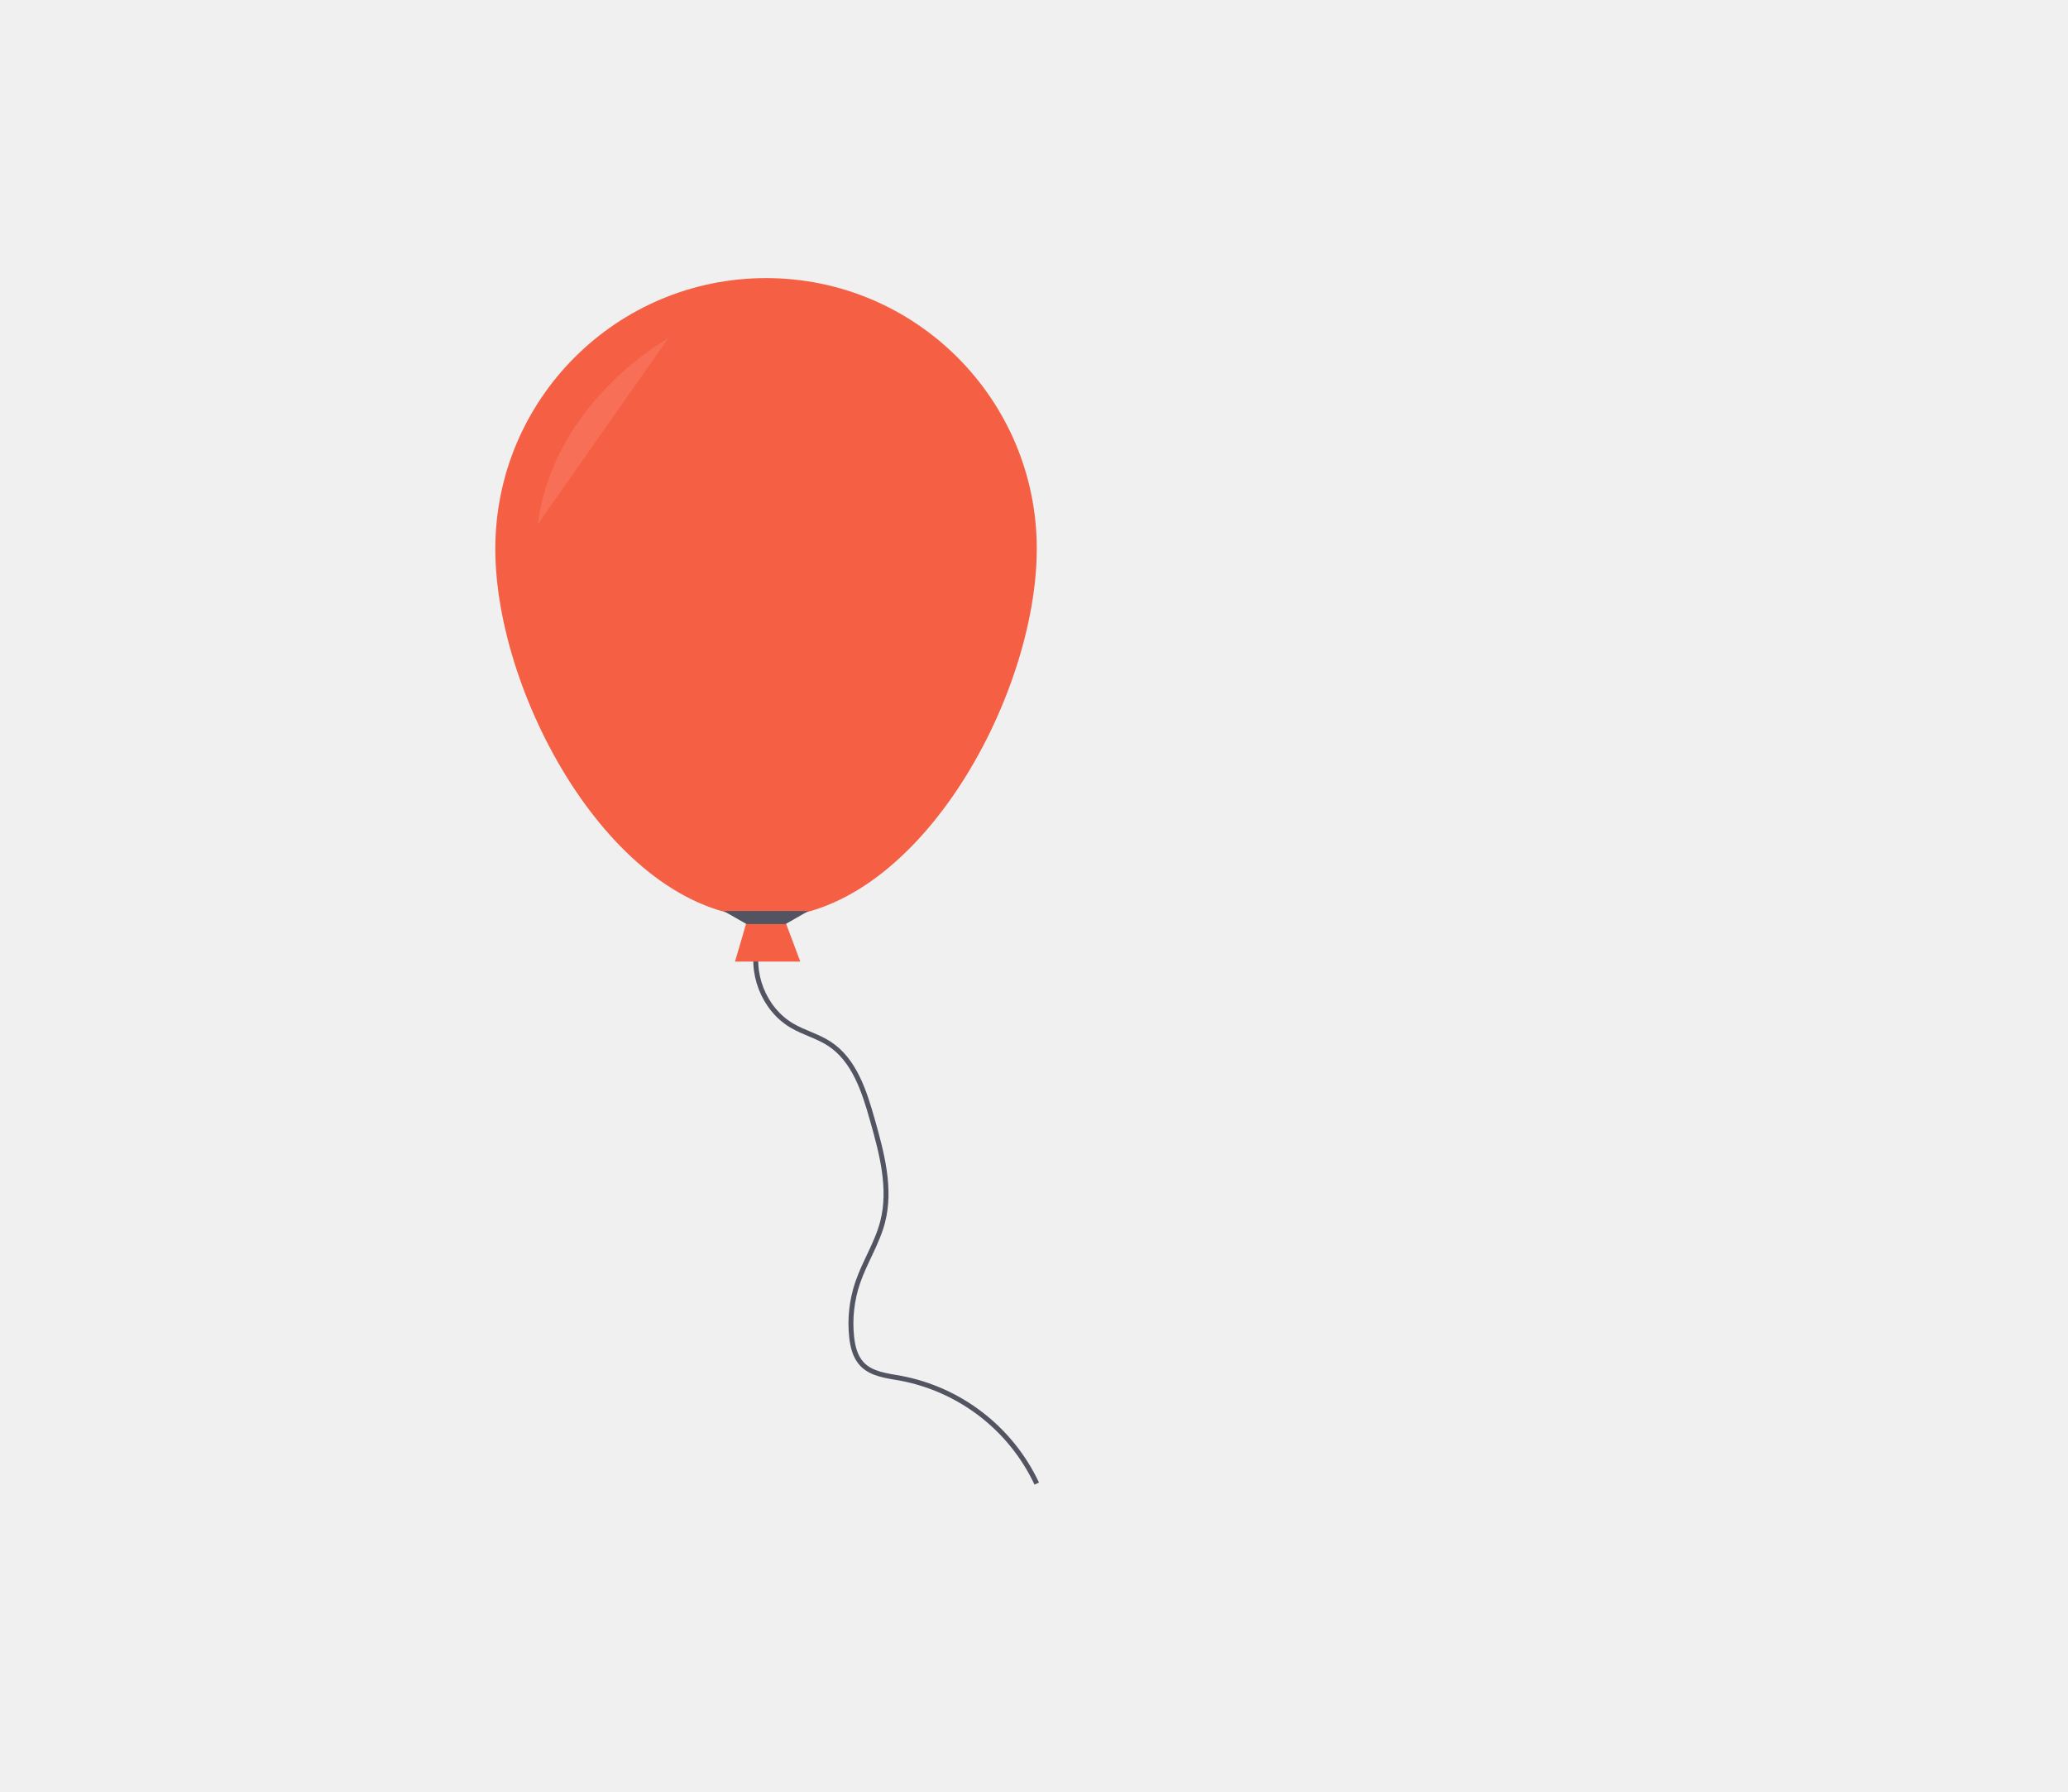
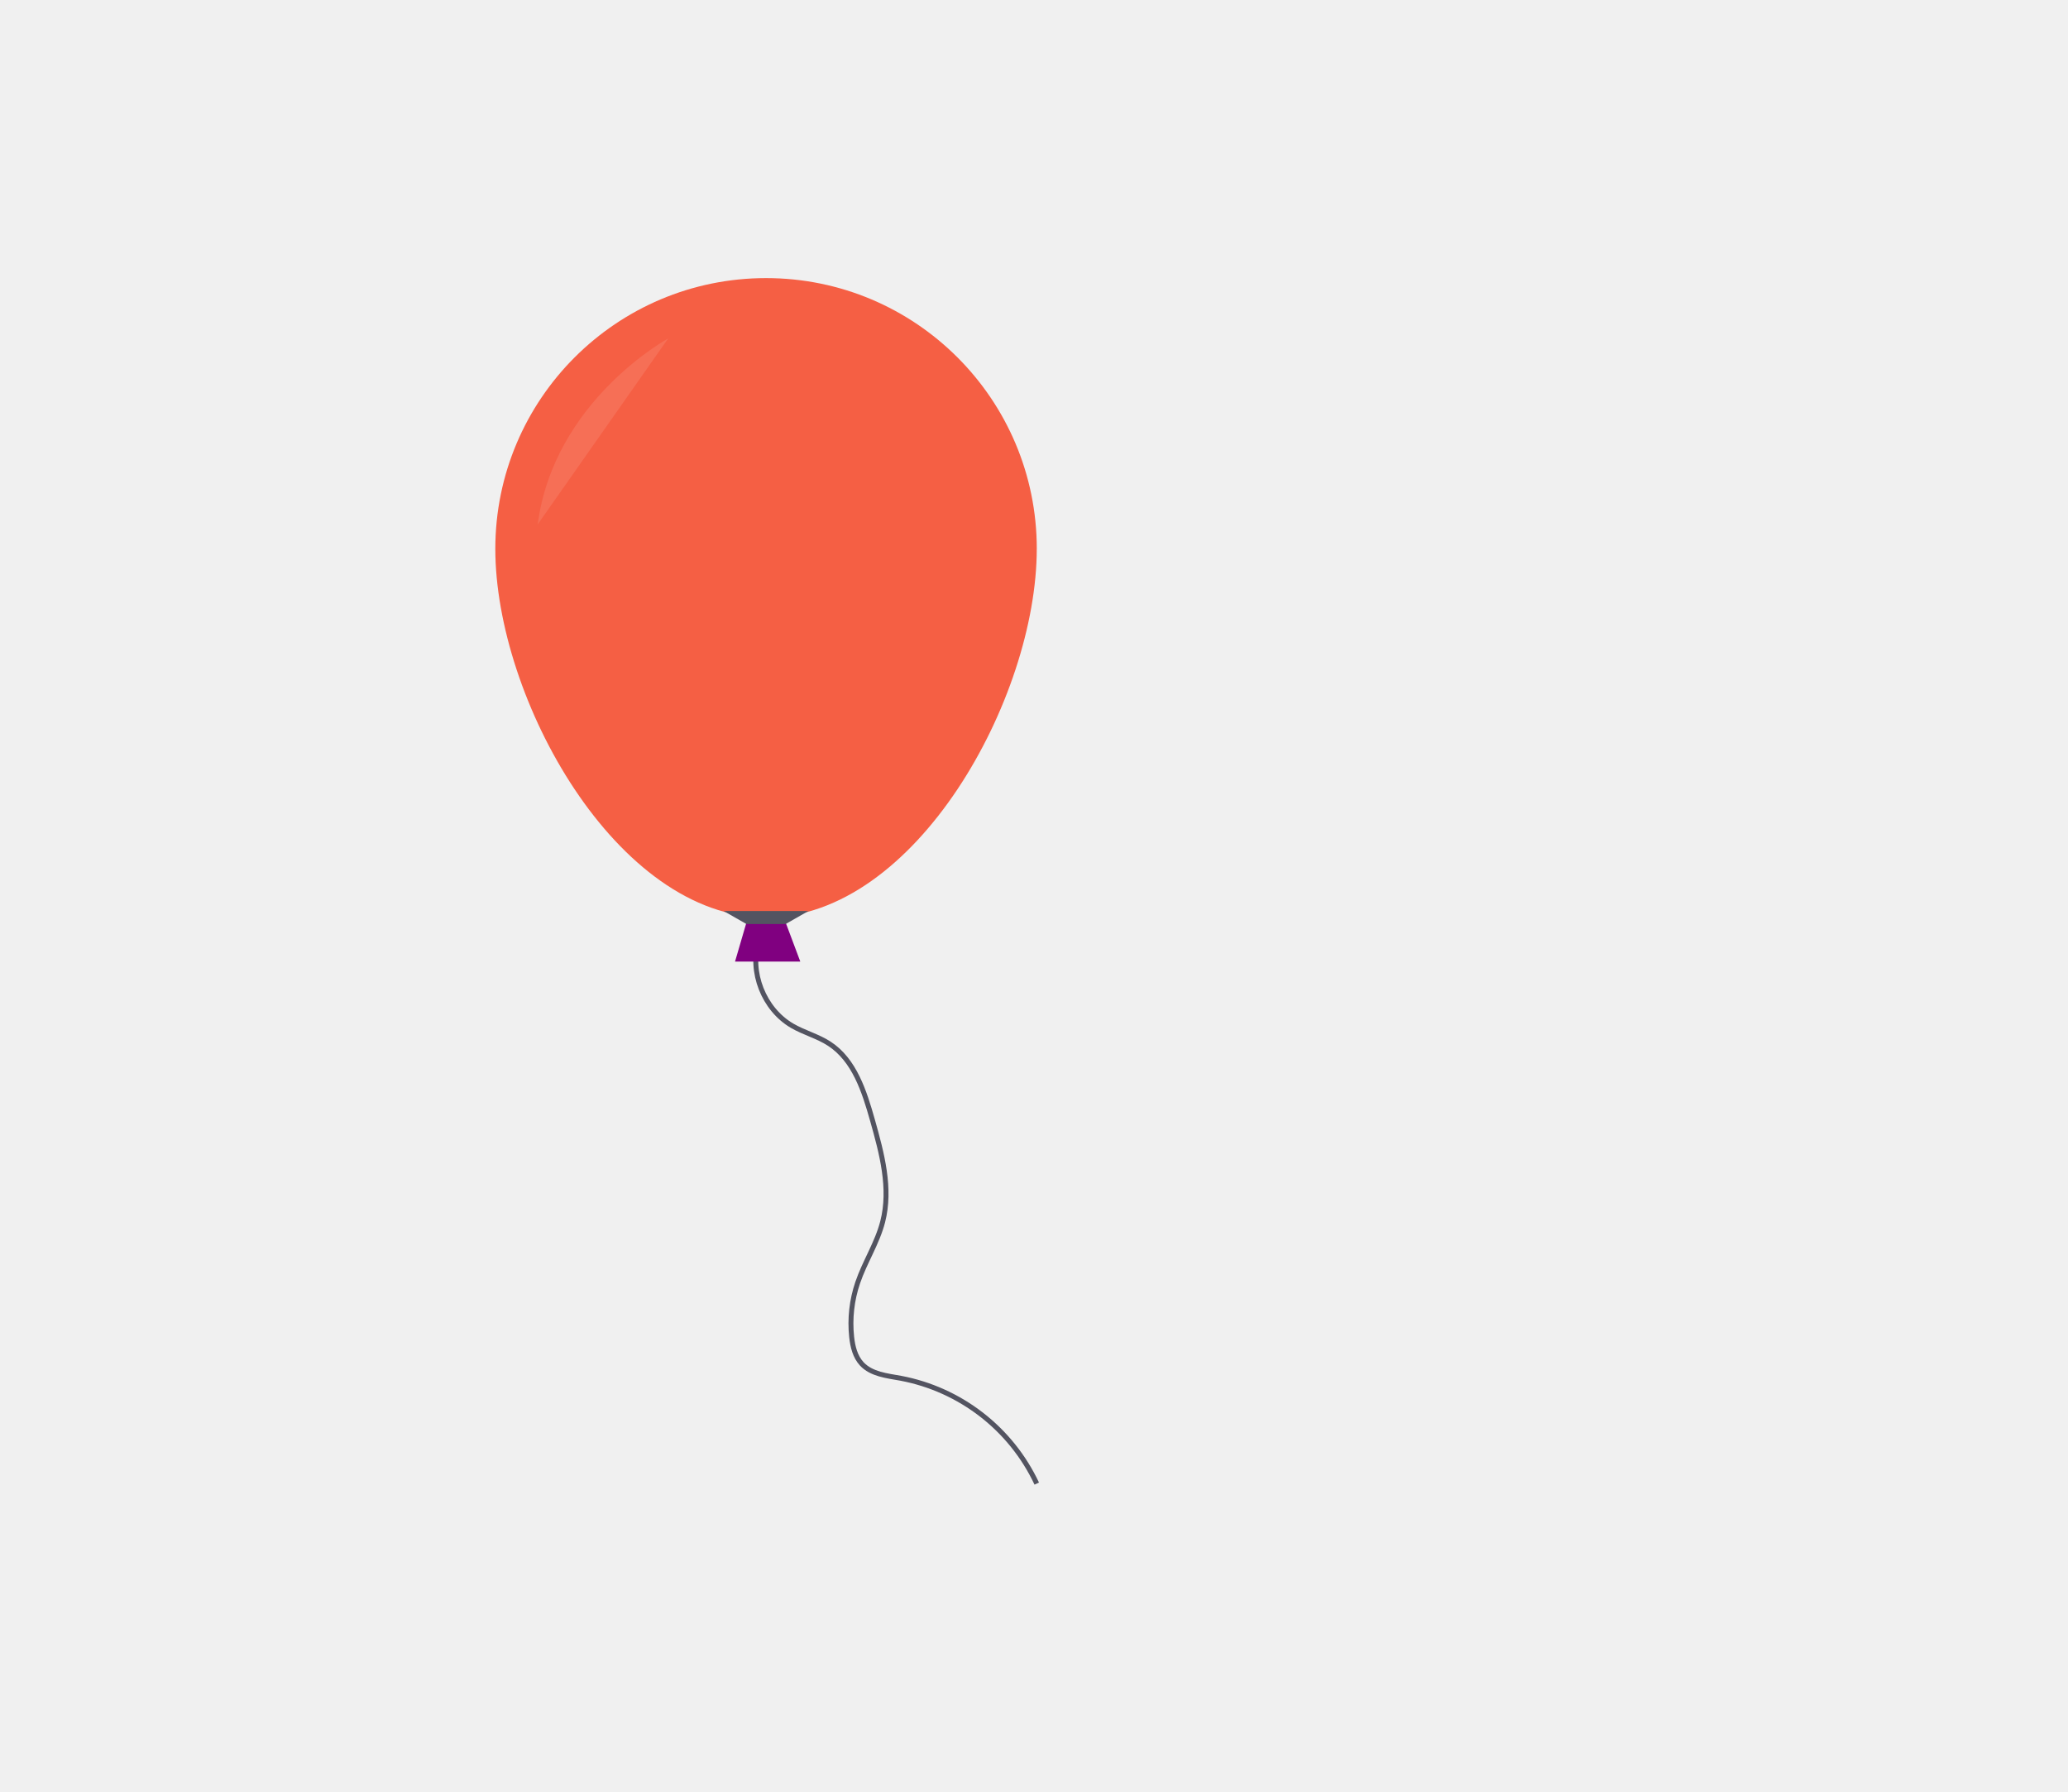
<svg xmlns="http://www.w3.org/2000/svg" id="683d3690-e1ab-45db-97b8-9484a1649262" data-name="Layer 1" width="839.2" height="727.08" viewBox="0 0 839.2 727.08">
  <path d="M488.31,468c-3.94,12.79,2,27.91,13.53,34.64,4.84,2.82,10.41,4.24,15.1,7.3,10.19,6.64,14.21,19.35,17.52,31.05,3.8,13.45,7.61,27.67,4.13,41.2-2.22,8.63-7.27,16.26-10.14,24.7a51.54,51.54,0,0,0-2.45,22c.42,3.94,1.4,8,4.1,10.94,3.9,4.2,10.18,4.83,15.82,5.84a76.78,76.78,0,0,1,55.2,42.74" transform="translate(-180.4 -86.46)" fill="none" stroke="#535461" stroke-miterlimit="10" stroke-width="2" />
-   <polygon points="324.76 390.14 298.28 390.14 302.92 374.26 318.8 374.26 324.76 390.14" fill="#f55f44" />
+   <polygon points="324.76 390.14 298.28 390.14 302.92 374.26 318.8 374.26 324.76 390.14" fill="purple" />
  <path d="M601.12,309.16c0,60.68-49.19,149.57-109.86,149.57s-109.86-88.9-109.86-149.57a109.86,109.86,0,0,1,219.73,0Z" transform="translate(-180.4 -86.46)" fill="#f55f44" />
  <polygon points="318.8 374.92 302.92 374.92 293.65 369.63 328.07 369.63 318.8 374.92" fill="#535461" />
  <path d="M451.55,223.78s-46.33,25.15-52.95,75.45" transform="translate(-180.4 -86.46)" fill="#fff" opacity="0.1" />
</svg>
